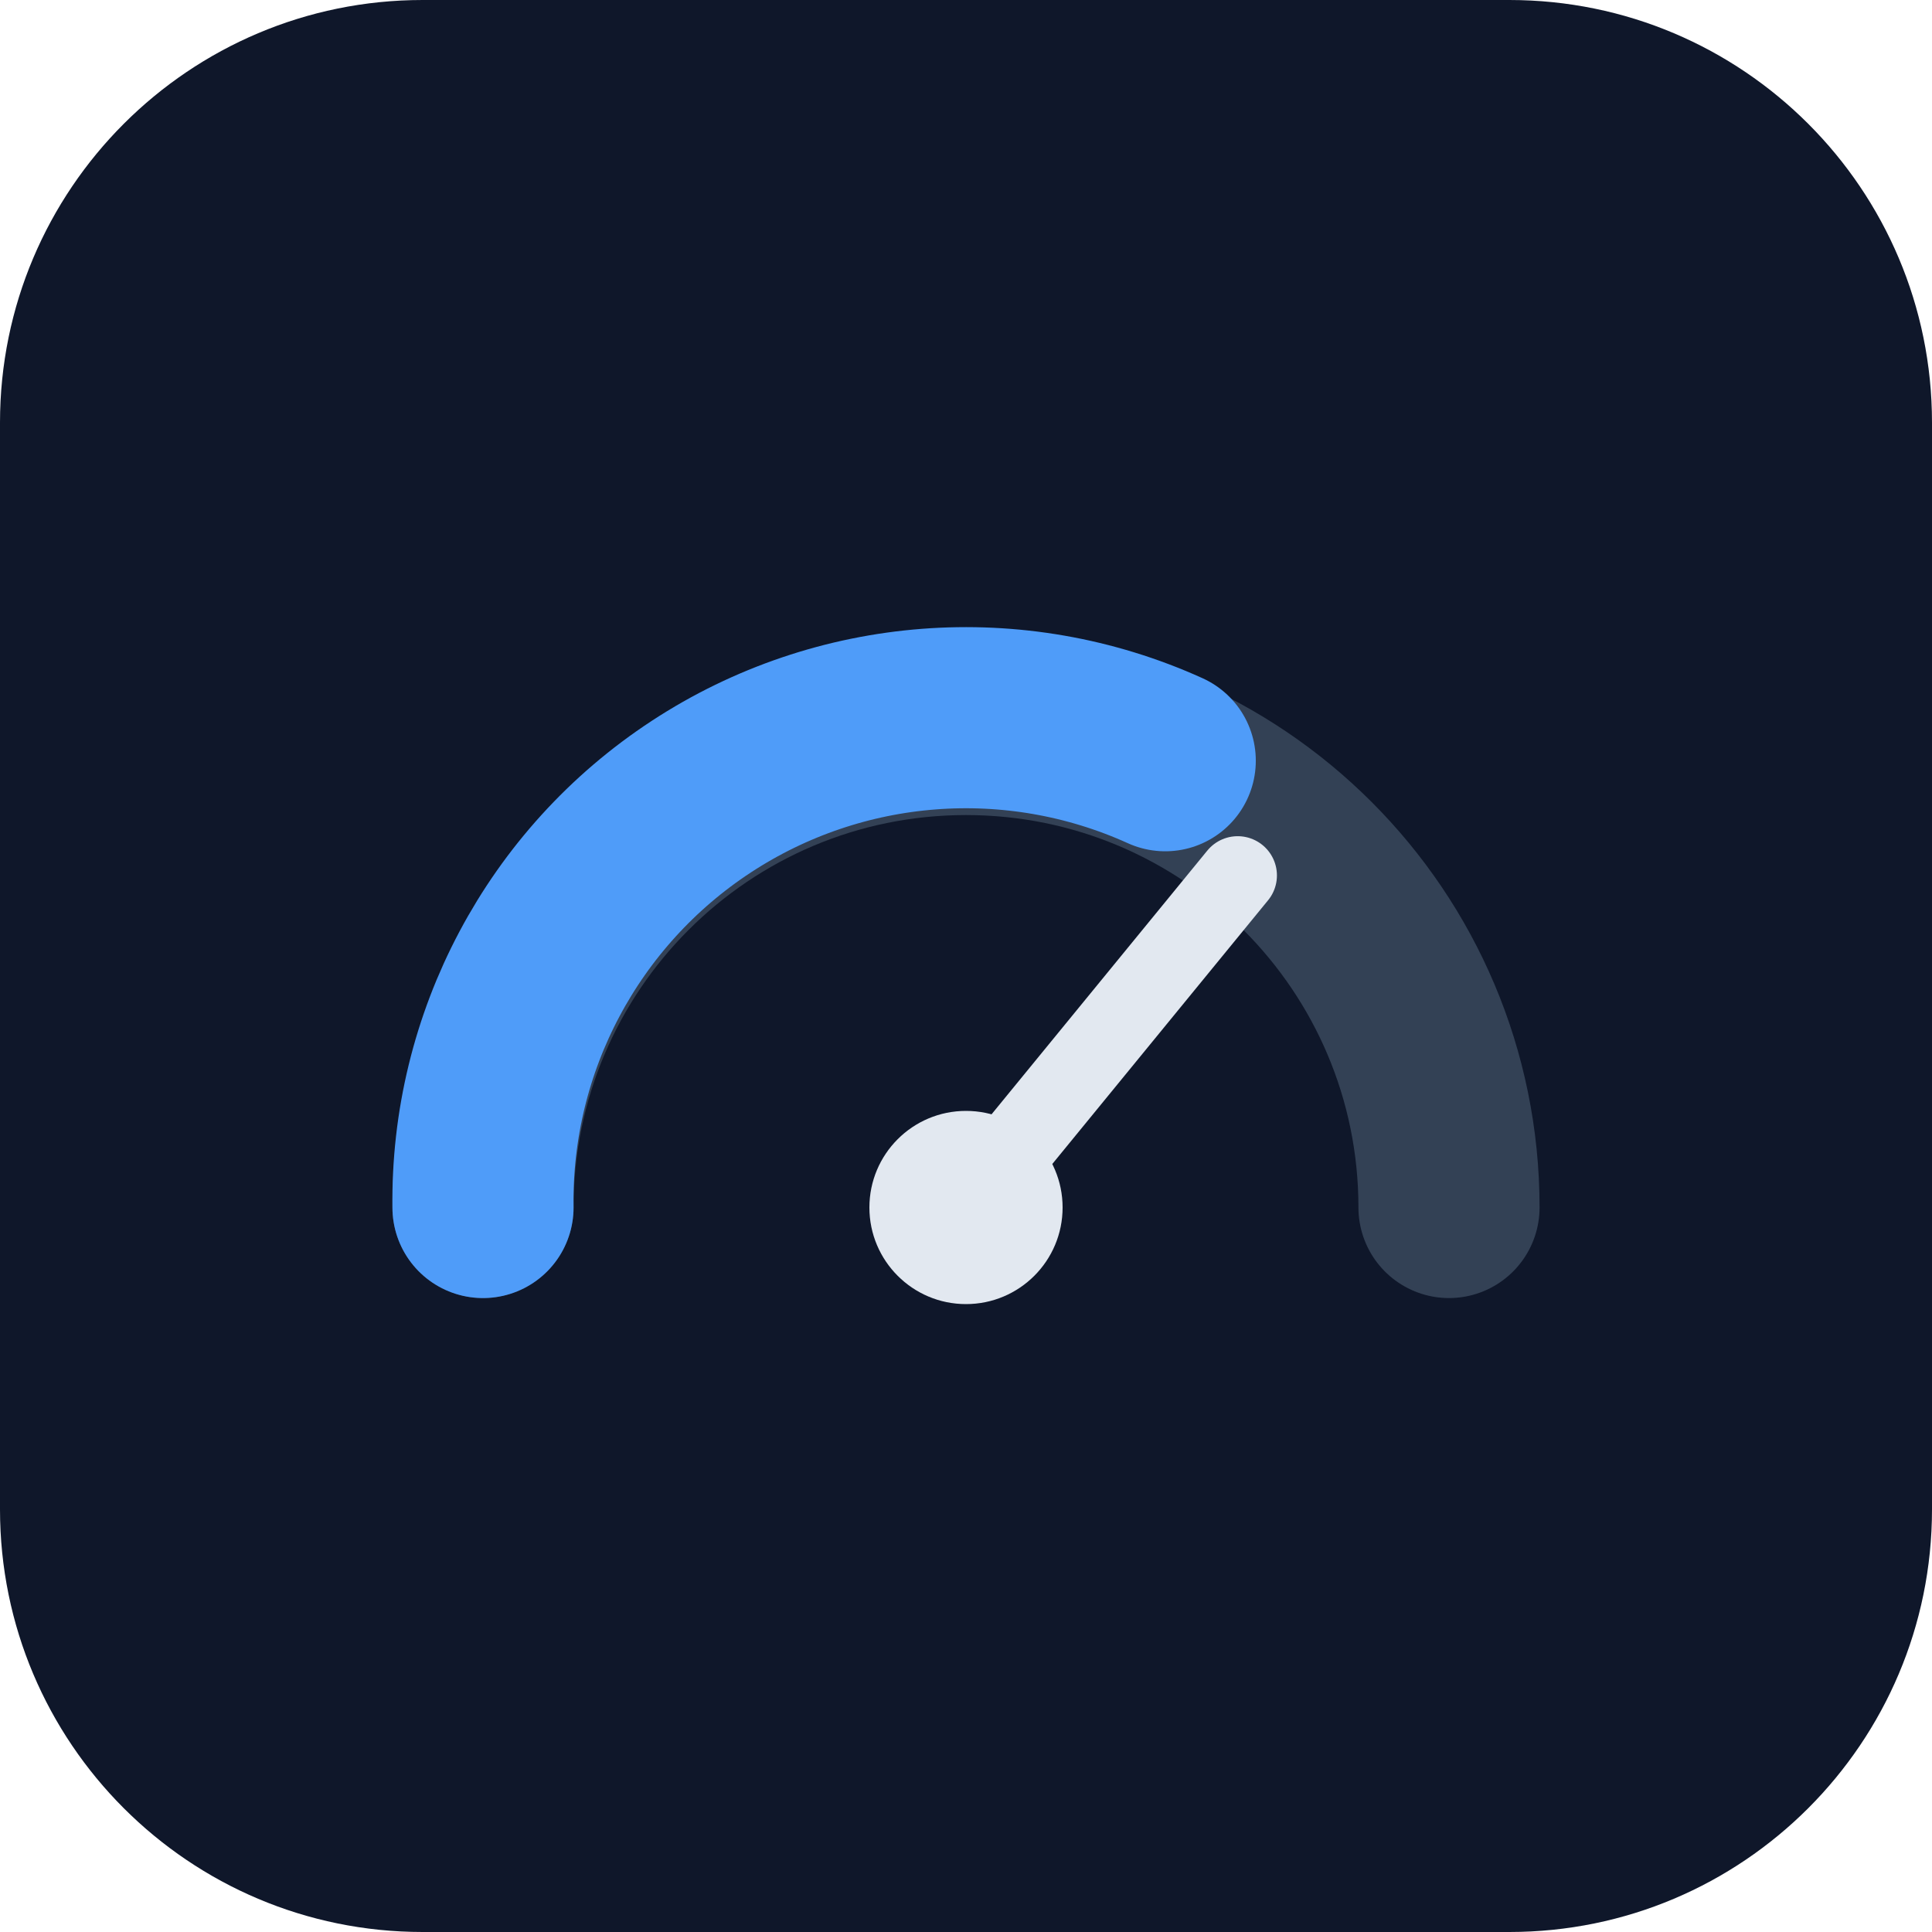
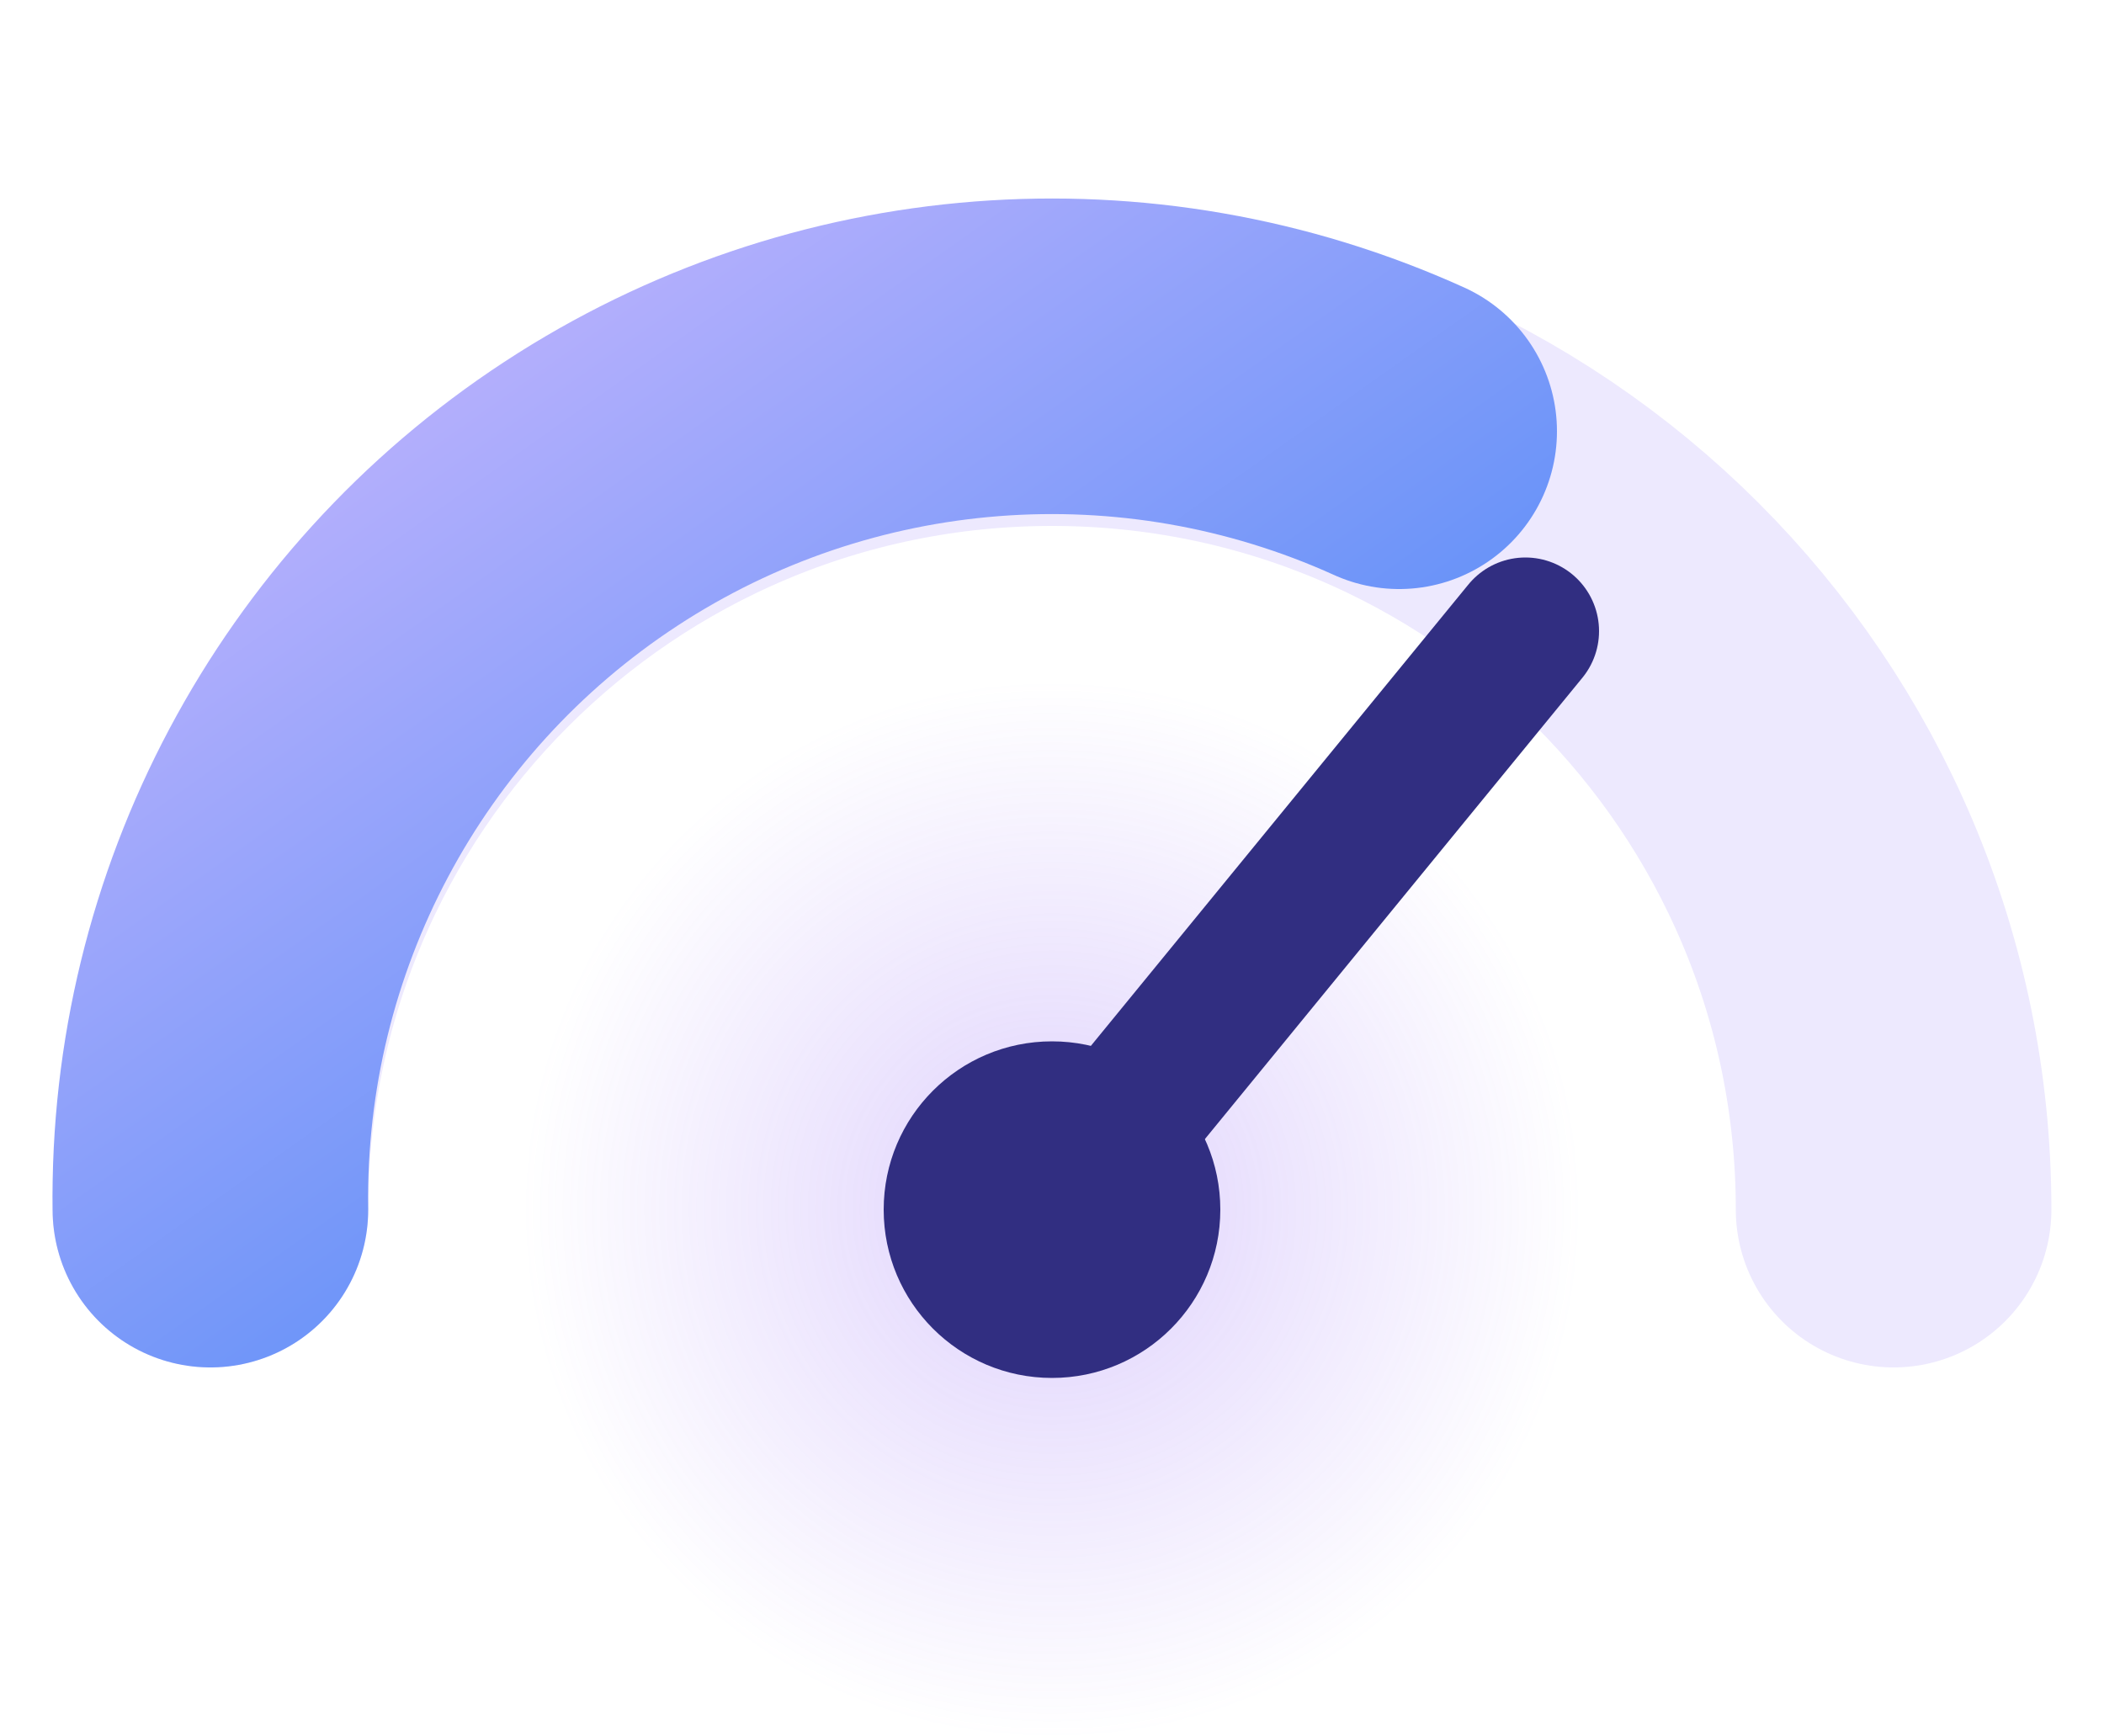
- <svg xmlns="http://www.w3.org/2000/svg" width="64" height="64" viewBox="0 0 64 64" role="img" aria-label="OpenCode plan gauge">
-   <rect width="64" height="64" rx="14" fill="#0f172a" />
-   <path d="M16 40a16 16 0 0 1 32 0" fill="none" stroke="#334155" stroke-width="6" stroke-linecap="round" />
-   <path d="M16 40a16 16 0 0 1 22.6-14.8" fill="none" stroke="#4f9cf9" stroke-width="6" stroke-linecap="round" />
-   <circle cx="32" cy="40" r="3.2" fill="#e2e8f0" />
-   <path d="M32 40 41 29" stroke="#e2e8f0" stroke-width="2.6" stroke-linecap="round" />
+ <svg xmlns="http://www.w3.org/2000/svg" width="64" height="52.8" viewBox="12 17 40 33" role="img" aria-label="OpenCode plan gauge">
+   <defs>
+     <linearGradient id="oqc-arc" x1="0" y1="0" x2="1" y2="1">
+       <stop offset="0" stop-color="#c4b5fd" />
+       <stop offset="1" stop-color="#3b82f6" />
+     </linearGradient>
+     <radialGradient id="oqc-glow" cx="50%" cy="50%" r="50%">
+       <stop offset="0" stop-color="#8b5cf6" stop-opacity="0.28" />
+       <stop offset="1" stop-color="#8b5cf6" stop-opacity="0" />
+     </radialGradient>
+   </defs>
+   <path d="M16 40a16 16 0 0 1 32 0" fill="none" stroke="#ede9fe" stroke-width="6" stroke-linecap="round" />
+   <circle cx="32" cy="40" r="10" fill="url(#oqc-glow)" />
+   <path d="M16 40a16 16 0 0 1 22.6-14.8" fill="none" stroke="url(#oqc-arc)" stroke-width="6" stroke-linecap="round" />
+   <circle cx="32" cy="40" r="3.2" fill="#312e81" />
+   <path d="M32 40 41 29" fill="none" stroke="#312e81" stroke-width="2.8" stroke-linecap="round" />
</svg>
